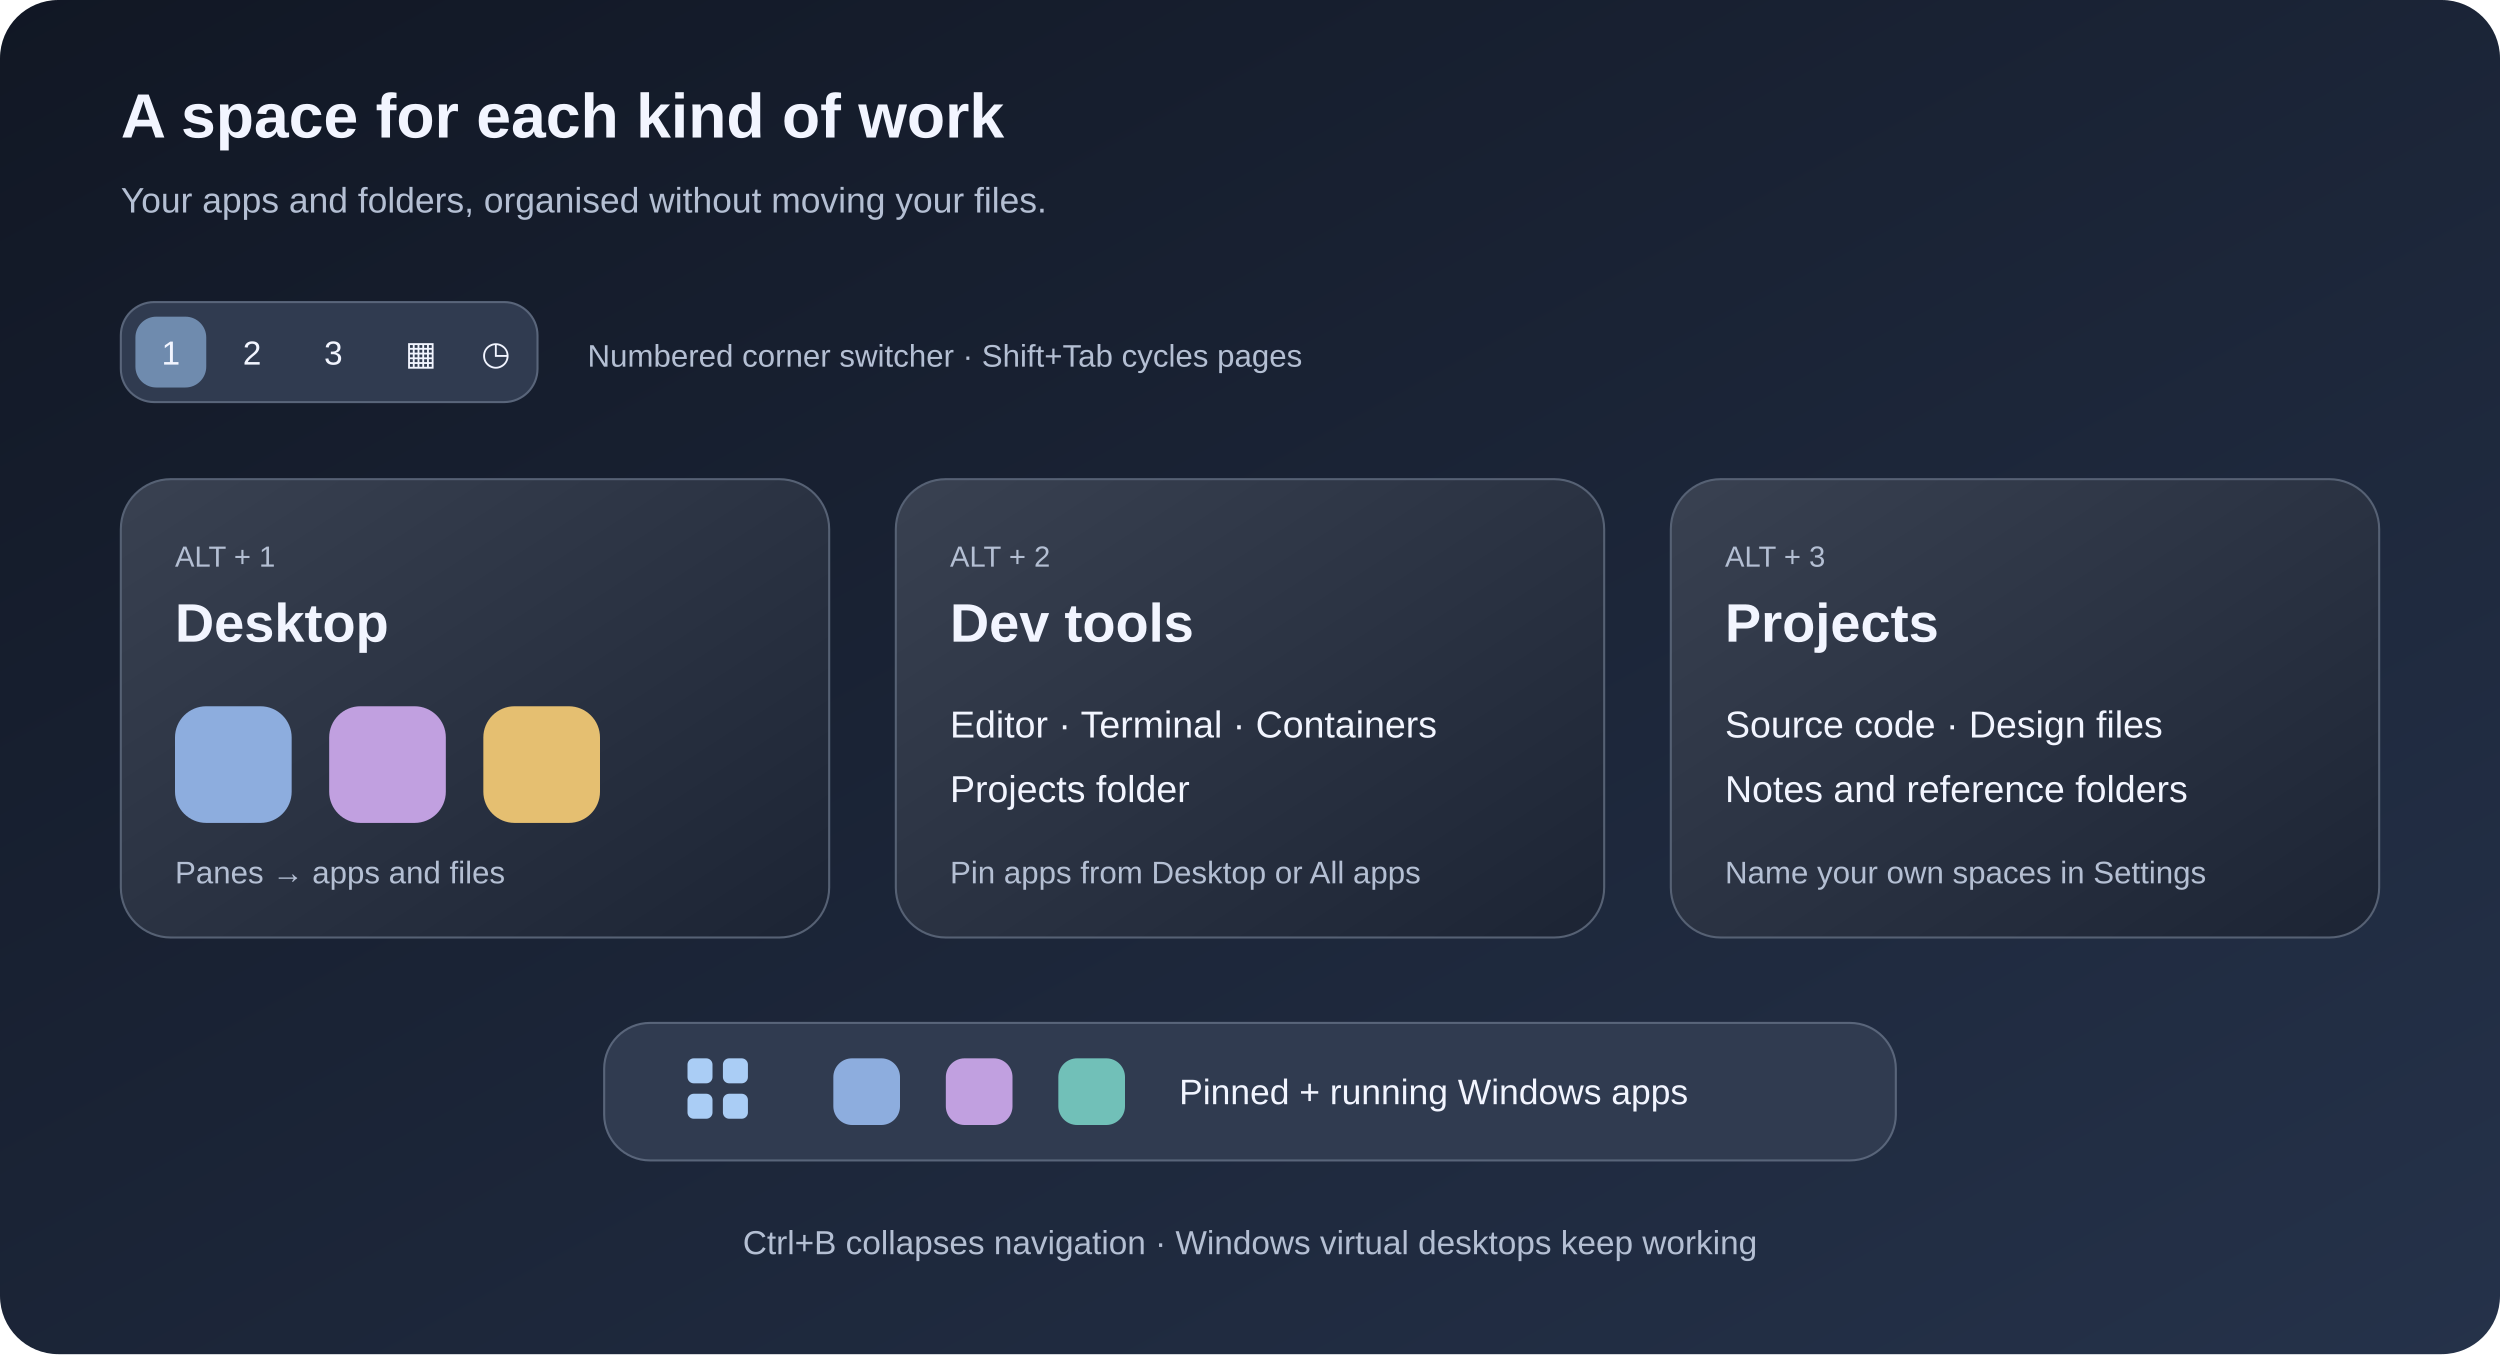
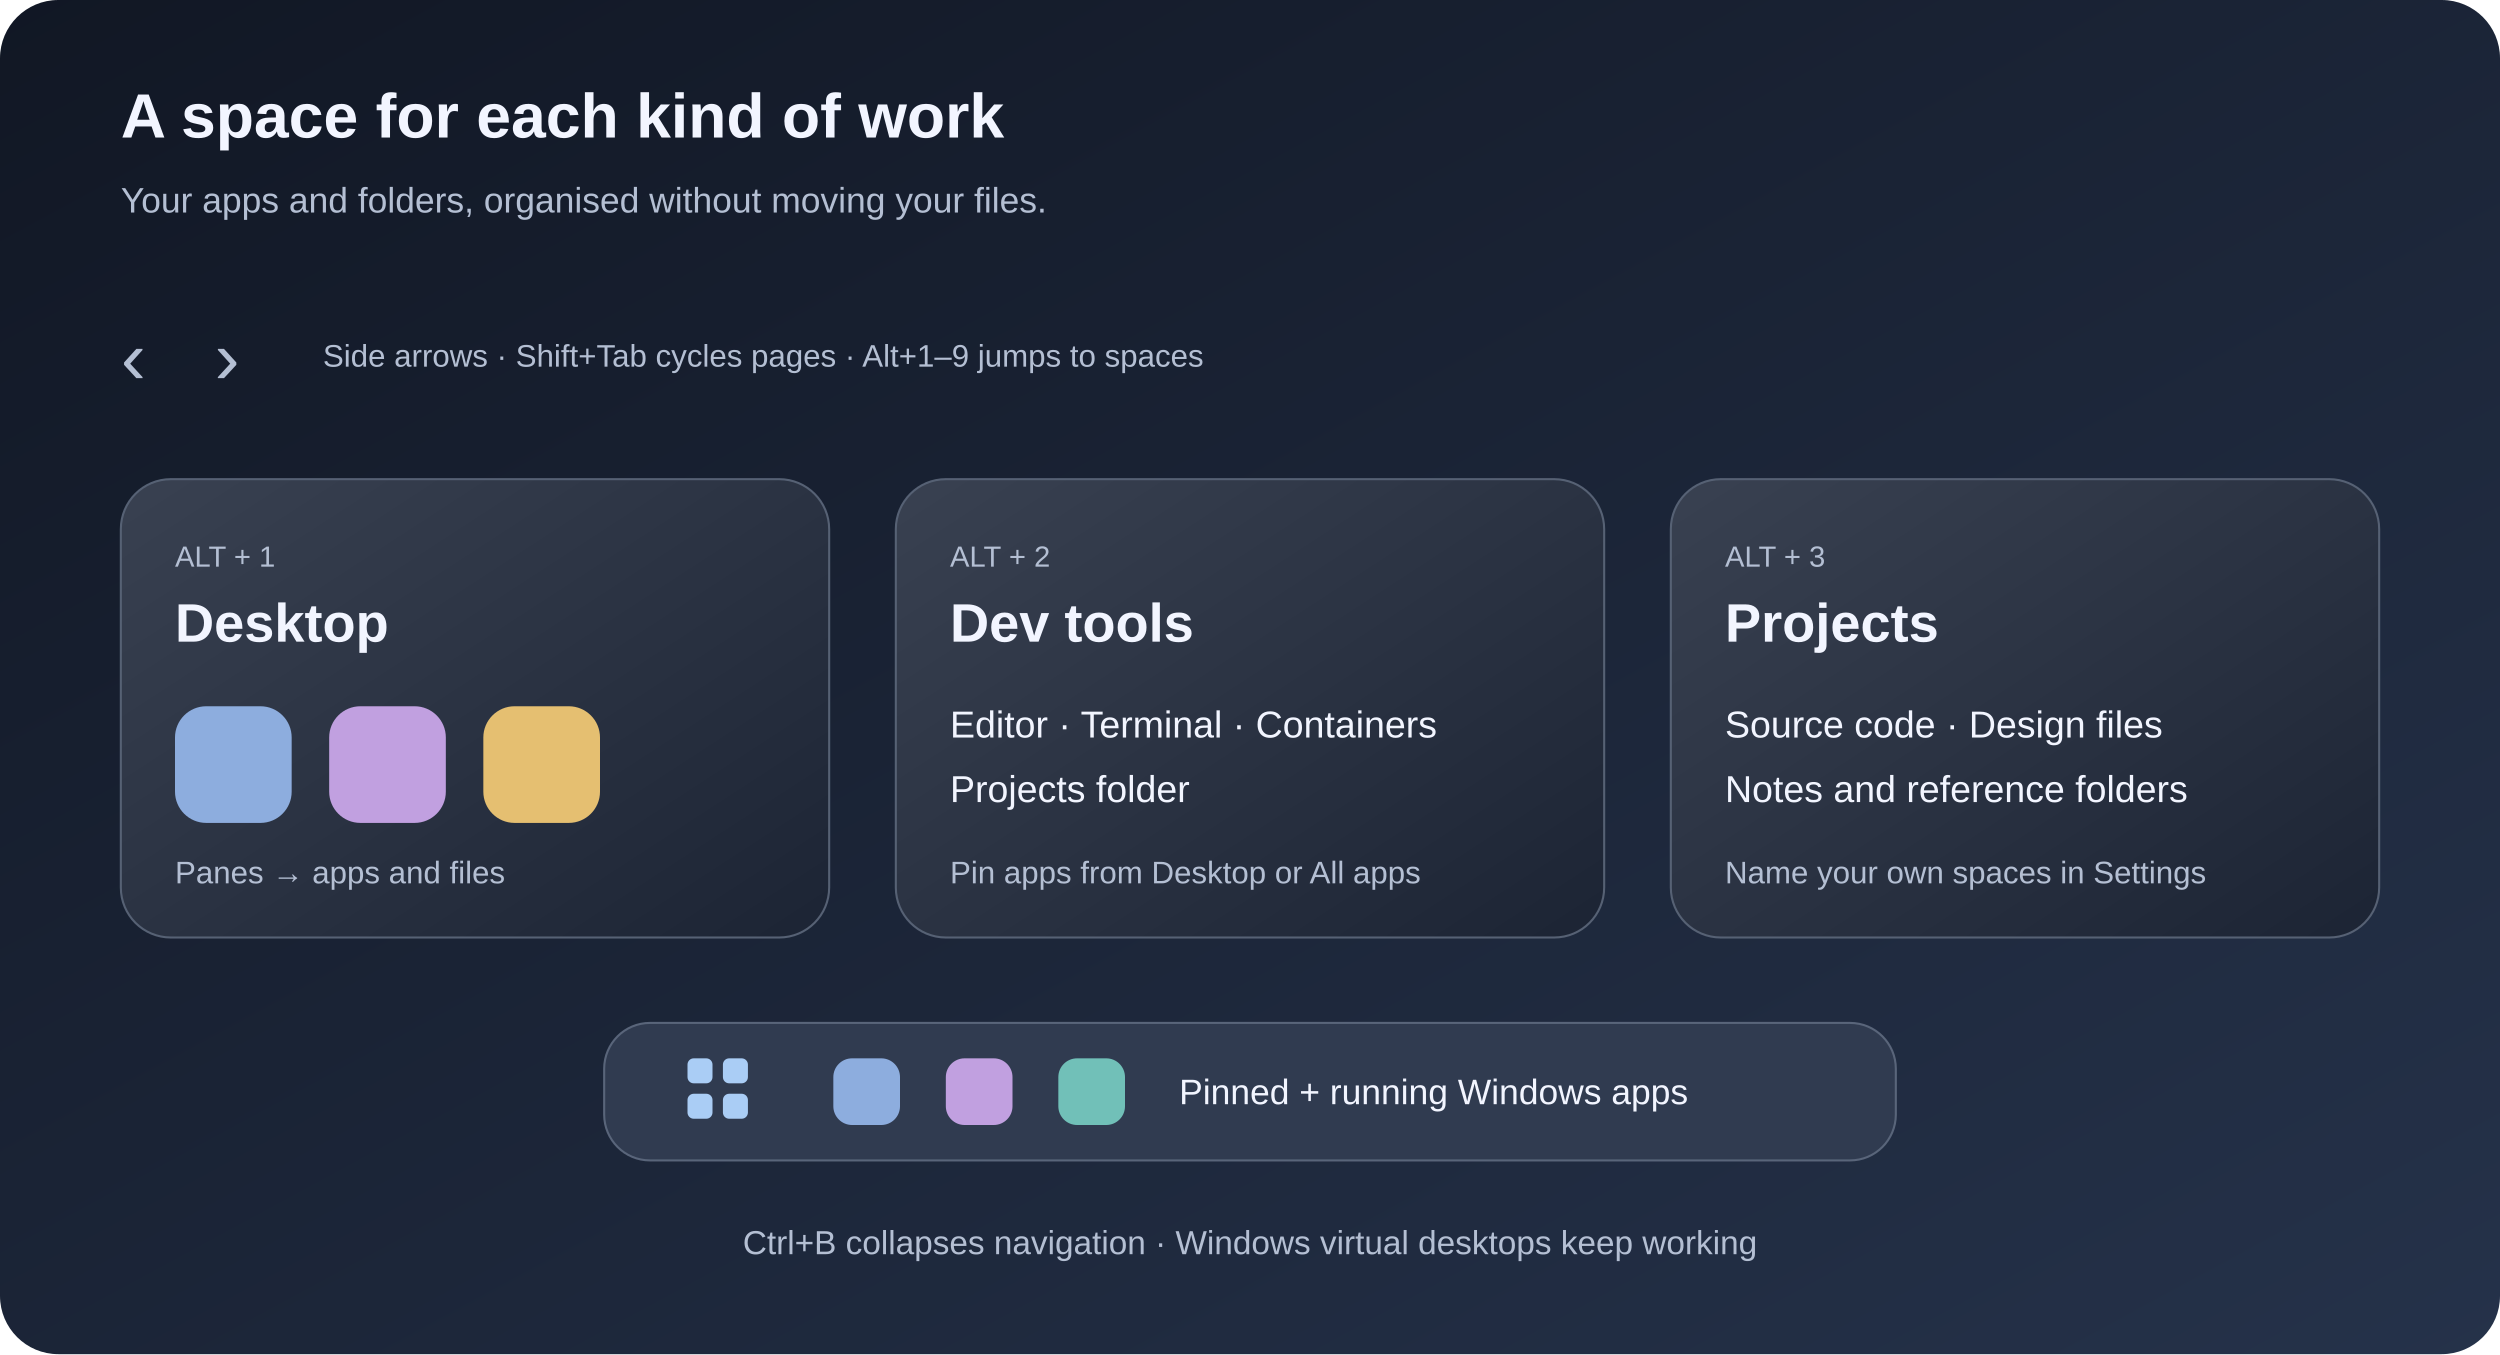
<svg xmlns="http://www.w3.org/2000/svg" width="1200" height="650" viewBox="0 0 1200 650" role="img" aria-labelledby="title desc">
  <defs>
    <linearGradient id="bg" x2="1" y2="1">
      <stop stop-color="#111724" />
      <stop offset="1" stop-color="#25324a" />
    </linearGradient>
    <linearGradient id="panel" x2="1" y2="1">
      <stop stop-color="#394151" />
      <stop offset="1" stop-color="#1c2434" />
    </linearGradient>
  </defs>
  <rect width="1200" height="650" rx="28" fill="url(#bg)" />
  <g font-family="Segoe UI,Arial,sans-serif" fill="#f2f5ff">
    <text x="58" y="66" font-size="30" font-weight="600">A space for each kind of work</text>
    <text x="58" y="102" font-size="17" fill="#b4bfd3">Your apps and folders, organised without moving your files.</text>
-     <g transform="translate(58 145)">
-       <rect width="200" height="48" rx="16" fill="#303b50" stroke="#59657a" />
-       <rect x="7" y="7" width="34" height="34" rx="10" fill="#6f8bae" />
-       <g font-size="16" text-anchor="middle">
-         <text x="24" y="30">1</text>
-         <text x="63" y="30">2</text>
-         <text x="102" y="30">3</text>
-         <text x="144" y="30">▦</text>
-         <text x="180" y="30">◷</text>
-       </g>
-     </g>
-     <text x="282" y="176" font-size="15" fill="#b4bfd3">Numbered corner switcher · Shift+Tab cycles pages</text>
+     <text x="58" y="184" font-size="36" fill="#b4bfd3">‹</text>
+     <text x="103" y="184" font-size="36" fill="#b4bfd3">›</text>
+     <text x="155" y="176" font-size="15" fill="#b4bfd3">Side arrows · Shift+Tab cycles pages · Alt+1–9 jumps to spaces</text>
    <g transform="translate(58 230)">
      <rect width="340" height="220" rx="24" fill="url(#panel)" stroke="#566174" />
      <text x="26" y="42" font-size="14" fill="#b4bfd3">ALT + 1</text>
      <text x="26" y="78" font-size="26" font-weight="600">Desktop</text>
      <g transform="translate(26 109)" fill="#8dadde">
        <rect width="56" height="56" rx="15" />
        <rect x="74" width="56" height="56" rx="15" fill="#c1a0e0" />
        <rect x="148" width="56" height="56" rx="15" fill="#e5bf71" />
      </g>
      <text x="26" y="194" font-size="15" fill="#b4bfd3">Panes → apps and files</text>
    </g>
    <g transform="translate(430 230)">
      <rect width="340" height="220" rx="24" fill="url(#panel)" stroke="#566174" />
      <text x="26" y="42" font-size="14" fill="#b4bfd3">ALT + 2</text>
      <text x="26" y="78" font-size="26" font-weight="600">Dev tools</text>
      <text x="26" y="124" font-size="18">Editor · Terminal · Containers</text>
      <text x="26" y="155" font-size="18">Projects folder</text>
      <text x="26" y="194" font-size="15" fill="#b4bfd3">Pin apps from Desktop or All apps</text>
    </g>
    <g transform="translate(802 230)">
      <rect width="340" height="220" rx="24" fill="url(#panel)" stroke="#566174" />
      <text x="26" y="42" font-size="14" fill="#b4bfd3">ALT + 3</text>
      <text x="26" y="78" font-size="26" font-weight="600">Projects</text>
      <text x="26" y="124" font-size="18">Source code · Design files</text>
      <text x="26" y="155" font-size="18">Notes and reference folders</text>
      <text x="26" y="194" font-size="15" fill="#b4bfd3">Name your own spaces in Settings</text>
    </g>
    <rect x="290" y="491" width="620" height="66" rx="22" fill="#303b50" stroke="#59657a" />
    <g transform="translate(330 508)">
      <g fill="#aacdf5">
        <rect width="12" height="12" rx="3" />
        <rect x="17" width="12" height="12" rx="3" />
        <rect y="17" width="12" height="12" rx="3" />
        <rect x="17" y="17" width="12" height="12" rx="3" />
      </g>
      <rect x="70" width="32" height="32" rx="9" fill="#8dadde" />
      <rect x="124" width="32" height="32" rx="9" fill="#c1a0e0" />
      <rect x="178" width="32" height="32" rx="9" fill="#71c0b8" />
      <text x="236" y="22" font-size="17">Pinned + running Windows apps</text>
    </g>
    <text x="600" y="602" text-anchor="middle" font-size="16" fill="#b4bfd3">Ctrl+B collapses navigation · Windows virtual desktops keep working</text>
  </g>
</svg>
